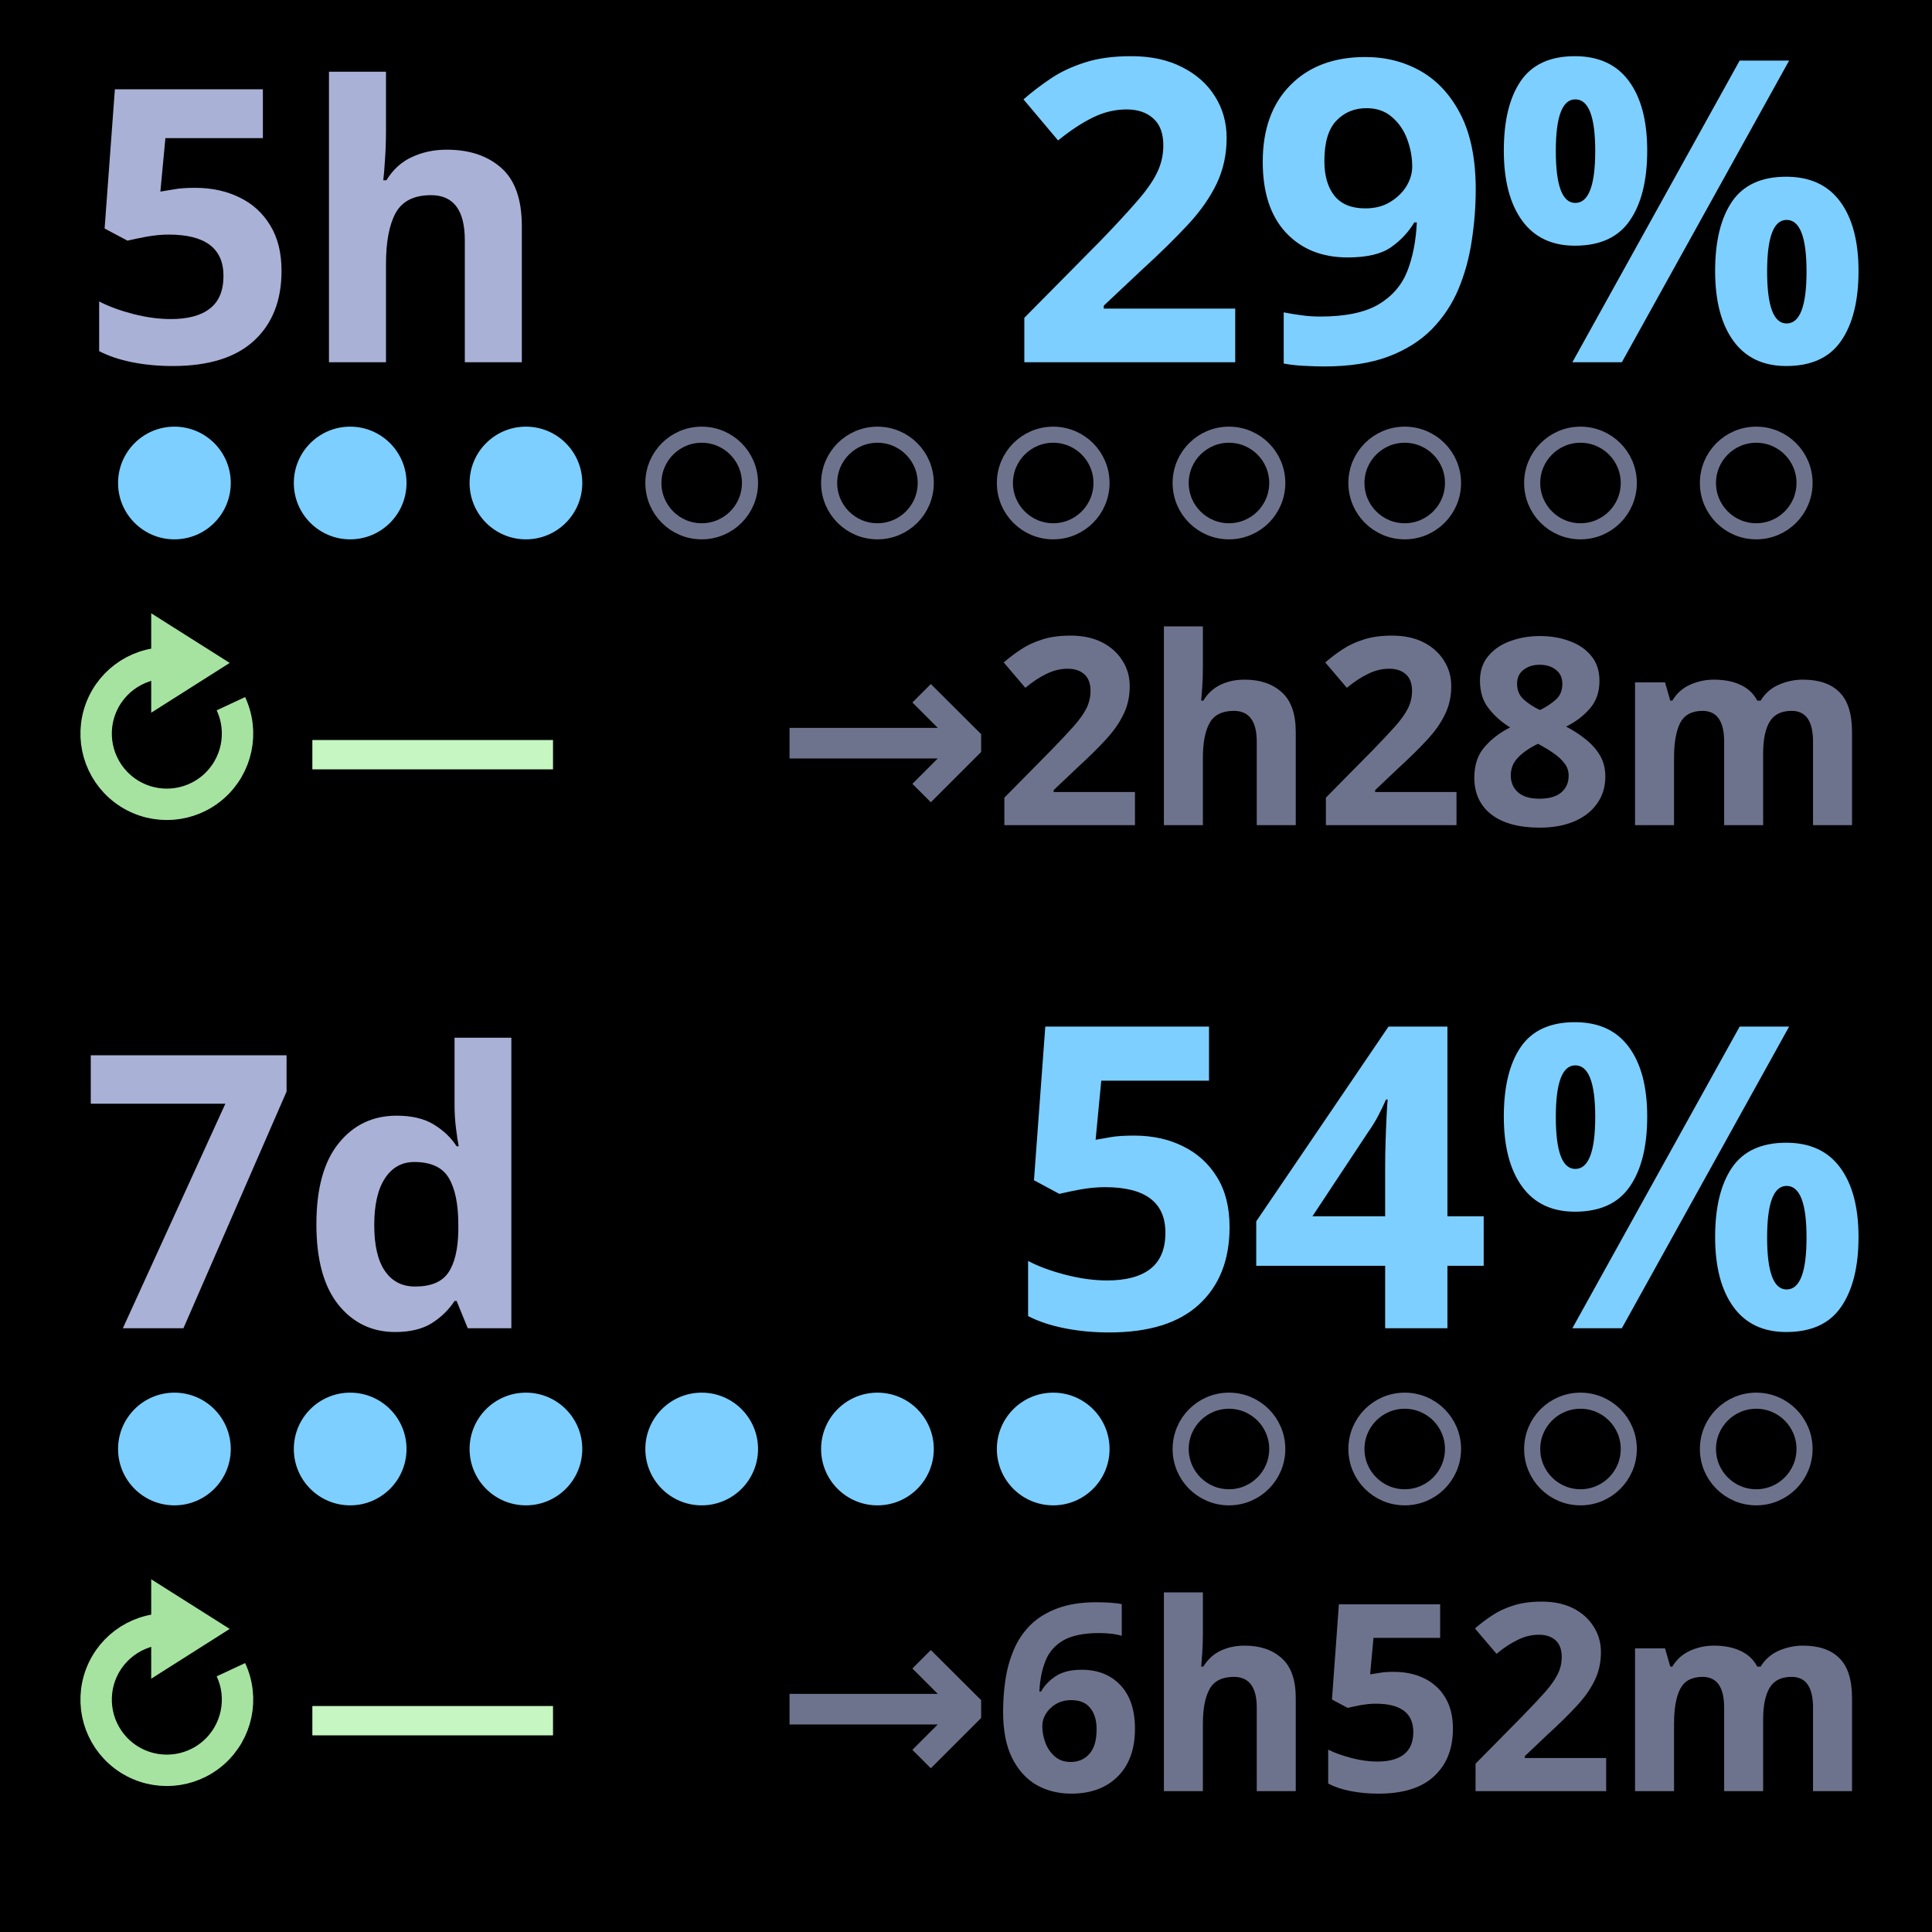
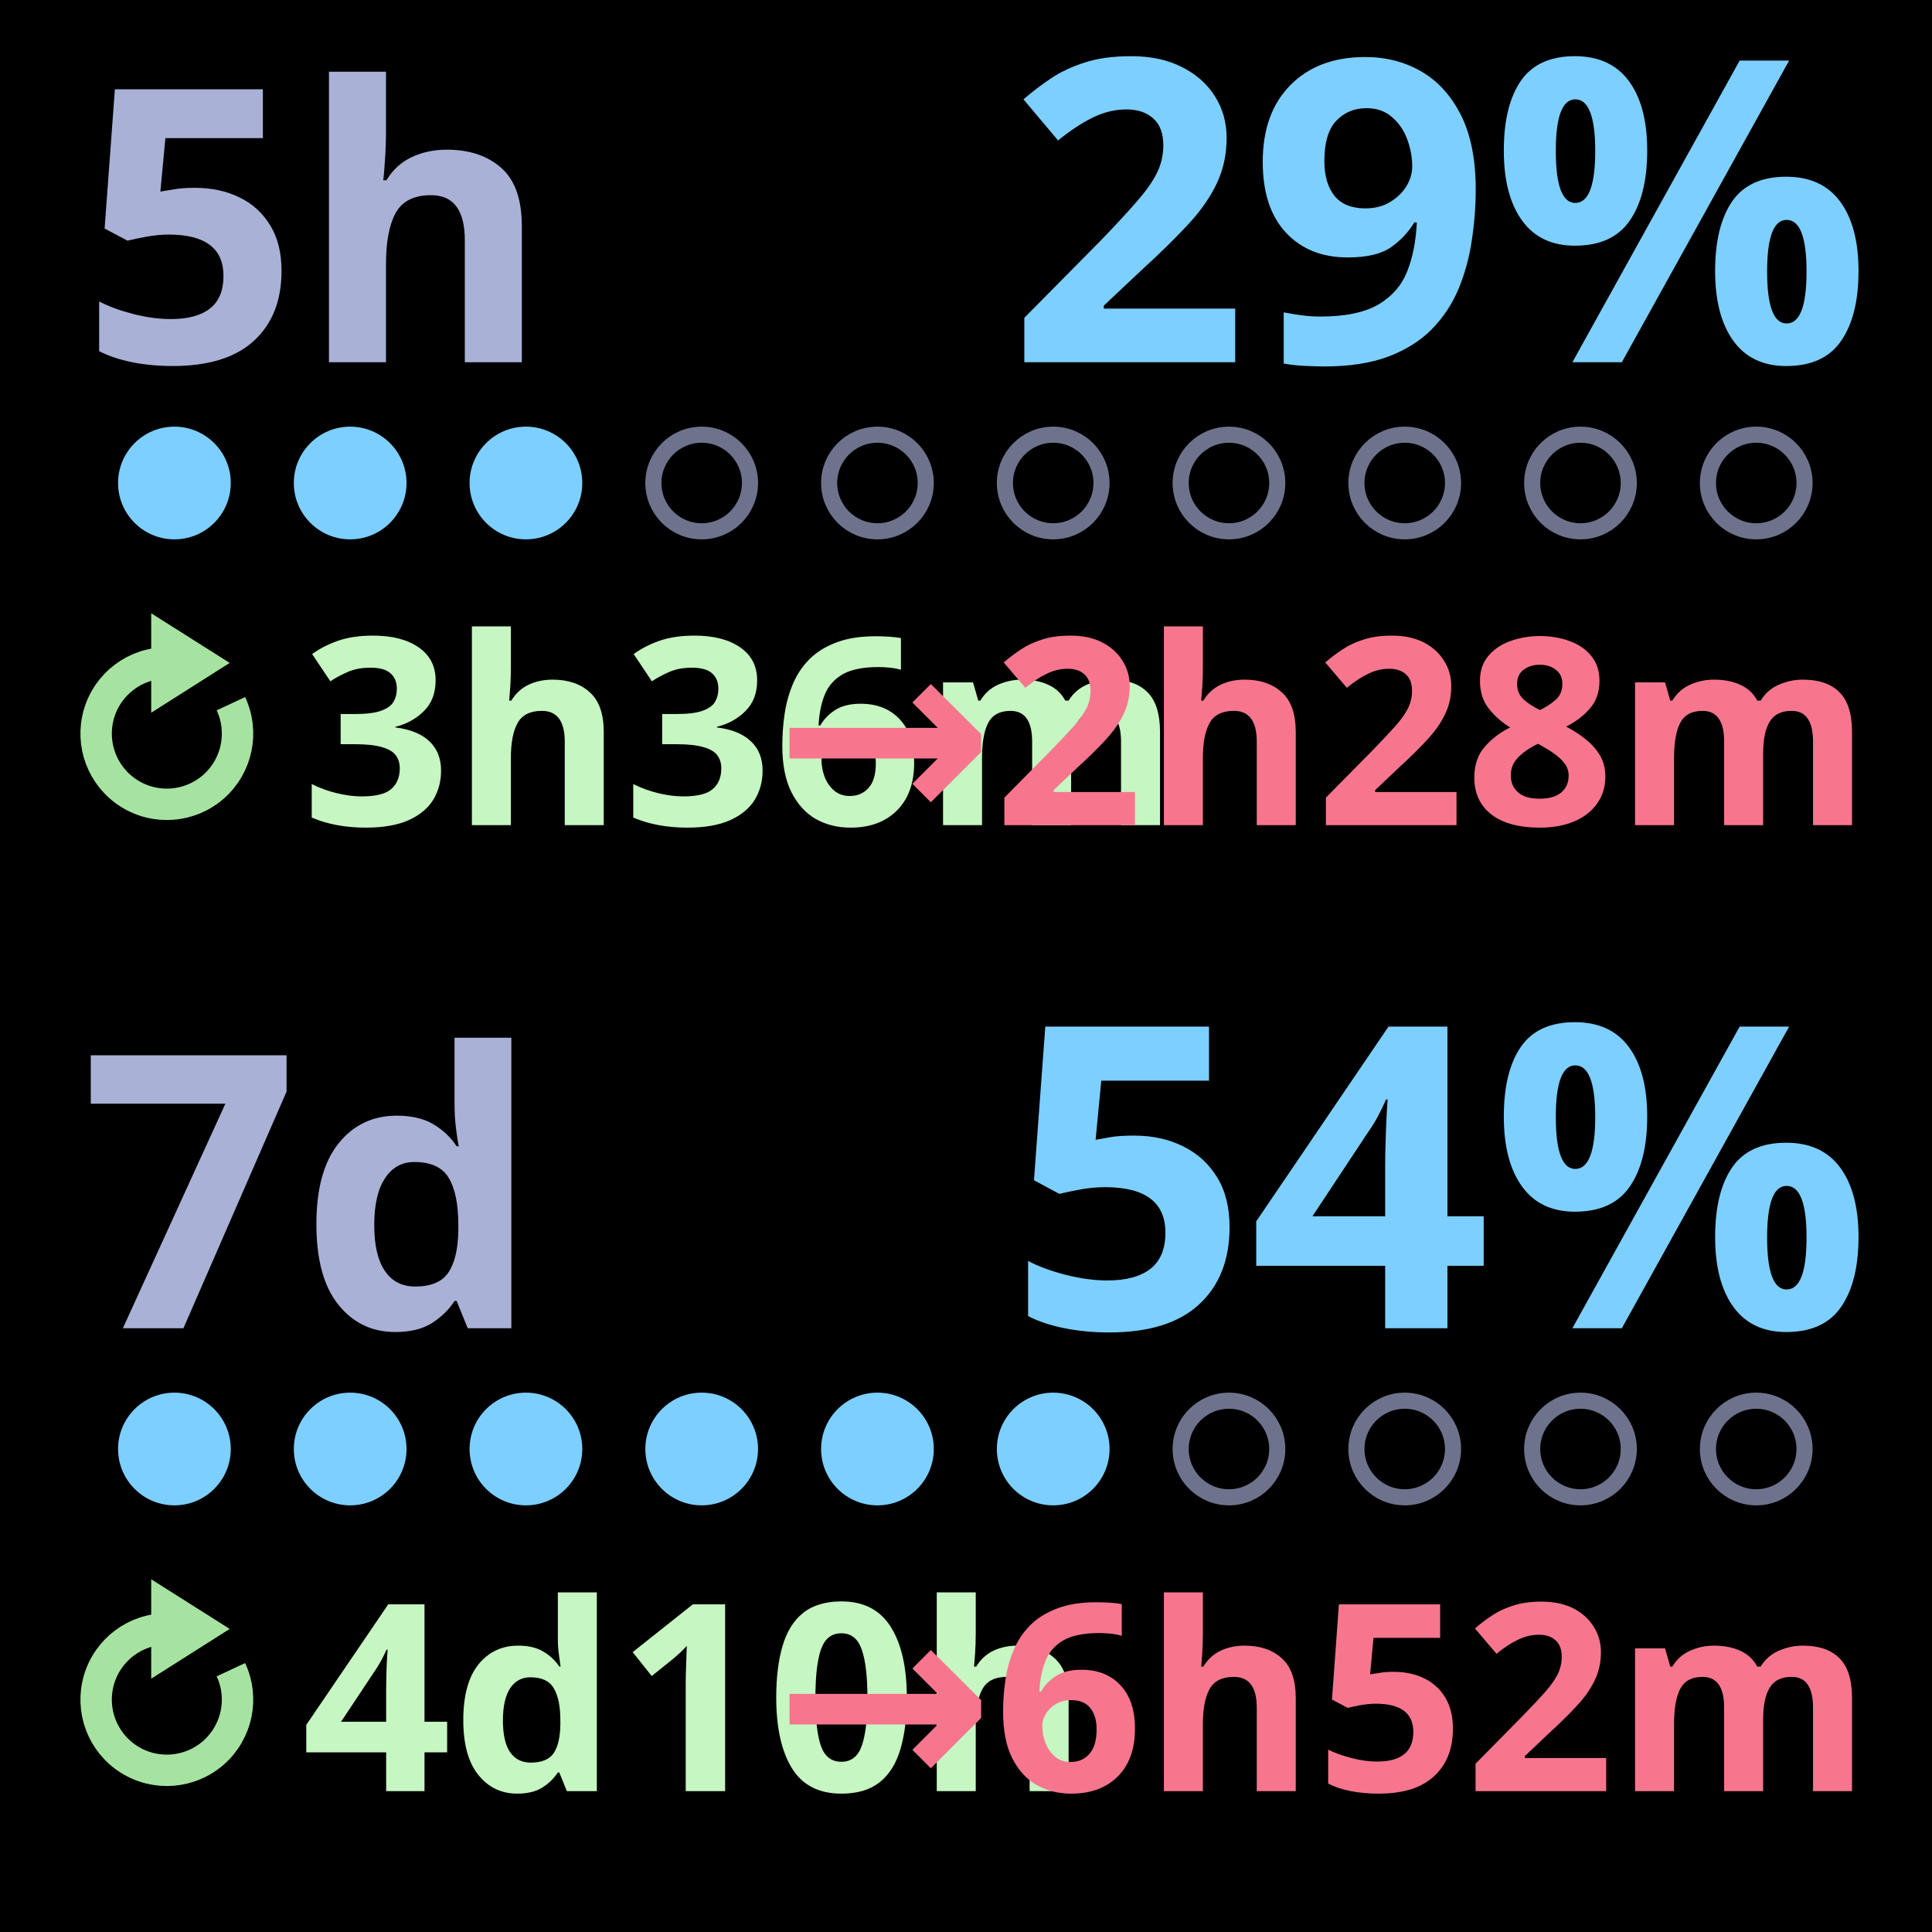
<svg xmlns="http://www.w3.org/2000/svg" width="144" height="144" viewBox="0 0 144 144" font-family="Segoe UI">
  <rect width="144" height="144" fill="#000000" />
  <text x="6" y="27" font-size="28.5" font-weight="600" text-anchor="start" fill="#A9B1D6" font-family="Bahnschrift SemiCondensed">5h</text>
  <text x="139.5" y="27" font-size="31.5" font-weight="700" text-anchor="end" fill="#7DCFFF" font-family="Bahnschrift SemiCondensed">29%</text>
  <circle cx="13" cy="36" r="4.2" fill="#7DCFFF" />
  <circle cx="26.1" cy="36" r="4.2" fill="#7DCFFF" />
  <circle cx="39.2" cy="36" r="4.2" fill="#7DCFFF" />
  <circle cx="52.3" cy="36" r="3.6" fill="none" stroke="#6E738D" stroke-width="1.2" />
  <circle cx="65.4" cy="36" r="3.6" fill="none" stroke="#6E738D" stroke-width="1.2" />
  <circle cx="78.5" cy="36" r="3.6" fill="none" stroke="#6E738D" stroke-width="1.2" />
  <circle cx="91.6" cy="36" r="3.6" fill="none" stroke="#6E738D" stroke-width="1.2" />
  <circle cx="104.7" cy="36" r="3.6" fill="none" stroke="#6E738D" stroke-width="1.2" />
  <circle cx="117.8" cy="36" r="3.6" fill="none" stroke="#6E738D" stroke-width="1.2" />
  <circle cx="130.9" cy="36" r="3.6" fill="none" stroke="#6E738D" stroke-width="1.2" />
  <path d="M17.21 52.45 A5.27 5.27 0 1 1 12.44 49.41" fill="none" stroke="#A6E3A1" stroke-width="2.34" />
  <path d="M17.12 49.41 L11.27 53.12 L11.27 45.71 Z" fill="#A6E3A1" />
-   <text x="22.5" y="61.5" font-size="19.5" font-weight="600" text-anchor="start" fill="#C6F6C1" font-family="Bahnschrift Condensed">—</text>
-   <text x="139.5" y="61.5" font-size="19.5" font-weight="600" text-anchor="end" fill="#6E738D" font-family="Bahnschrift Condensed">
+   <text x="22.5" y="61.5" font-size="19.5" font-weight="600" text-anchor="start" fill="#C6F6C1" font-family="Bahnschrift Condensed">3h36m</text>
+   <text x="139.5" y="61.5" font-size="19.5" font-weight="600" text-anchor="end" fill="#F7768E" font-family="Bahnschrift Condensed">
    <tspan font-family="Segoe UI">→</tspan>2h28m</text>
  <text x="6" y="99" font-size="28.5" font-weight="600" text-anchor="start" fill="#A9B1D6" font-family="Bahnschrift SemiCondensed">7d</text>
  <text x="139.5" y="99" font-size="31.5" font-weight="700" text-anchor="end" fill="#7DCFFF" font-family="Bahnschrift SemiCondensed">54%</text>
  <circle cx="13" cy="108" r="4.2" fill="#7DCFFF" />
  <circle cx="26.1" cy="108" r="4.2" fill="#7DCFFF" />
  <circle cx="39.2" cy="108" r="4.2" fill="#7DCFFF" />
  <circle cx="52.3" cy="108" r="4.2" fill="#7DCFFF" />
  <circle cx="65.4" cy="108" r="4.2" fill="#7DCFFF" />
  <circle cx="78.5" cy="108" r="4.2" fill="#7DCFFF" />
  <circle cx="91.6" cy="108" r="3.6" fill="none" stroke="#6E738D" stroke-width="1.2" />
  <circle cx="104.7" cy="108" r="3.6" fill="none" stroke="#6E738D" stroke-width="1.2" />
  <circle cx="117.8" cy="108" r="3.6" fill="none" stroke="#6E738D" stroke-width="1.2" />
  <circle cx="130.9" cy="108" r="3.6" fill="none" stroke="#6E738D" stroke-width="1.2" />
  <path d="M17.21 124.45 A5.27 5.27 0 1 1 12.44 121.41" fill="none" stroke="#A6E3A1" stroke-width="2.34" />
  <path d="M17.12 121.41 L11.27 125.12 L11.27 117.71 Z" fill="#A6E3A1" />
-   <text x="22.5" y="133.5" font-size="19.5" font-weight="600" text-anchor="start" fill="#C6F6C1" font-family="Bahnschrift Condensed">—</text>
-   <text x="139.5" y="133.5" font-size="19.5" font-weight="600" text-anchor="end" fill="#6E738D" font-family="Bahnschrift Condensed">
+   <text x="22.5" y="133.5" font-size="19.5" font-weight="600" text-anchor="start" fill="#C6F6C1" font-family="Bahnschrift Condensed">4d10h</text>
+   <text x="139.5" y="133.5" font-size="19.5" font-weight="600" text-anchor="end" fill="#F7768E" font-family="Bahnschrift Condensed">
    <tspan font-family="Segoe UI">→</tspan>6h52m</text>
</svg>
